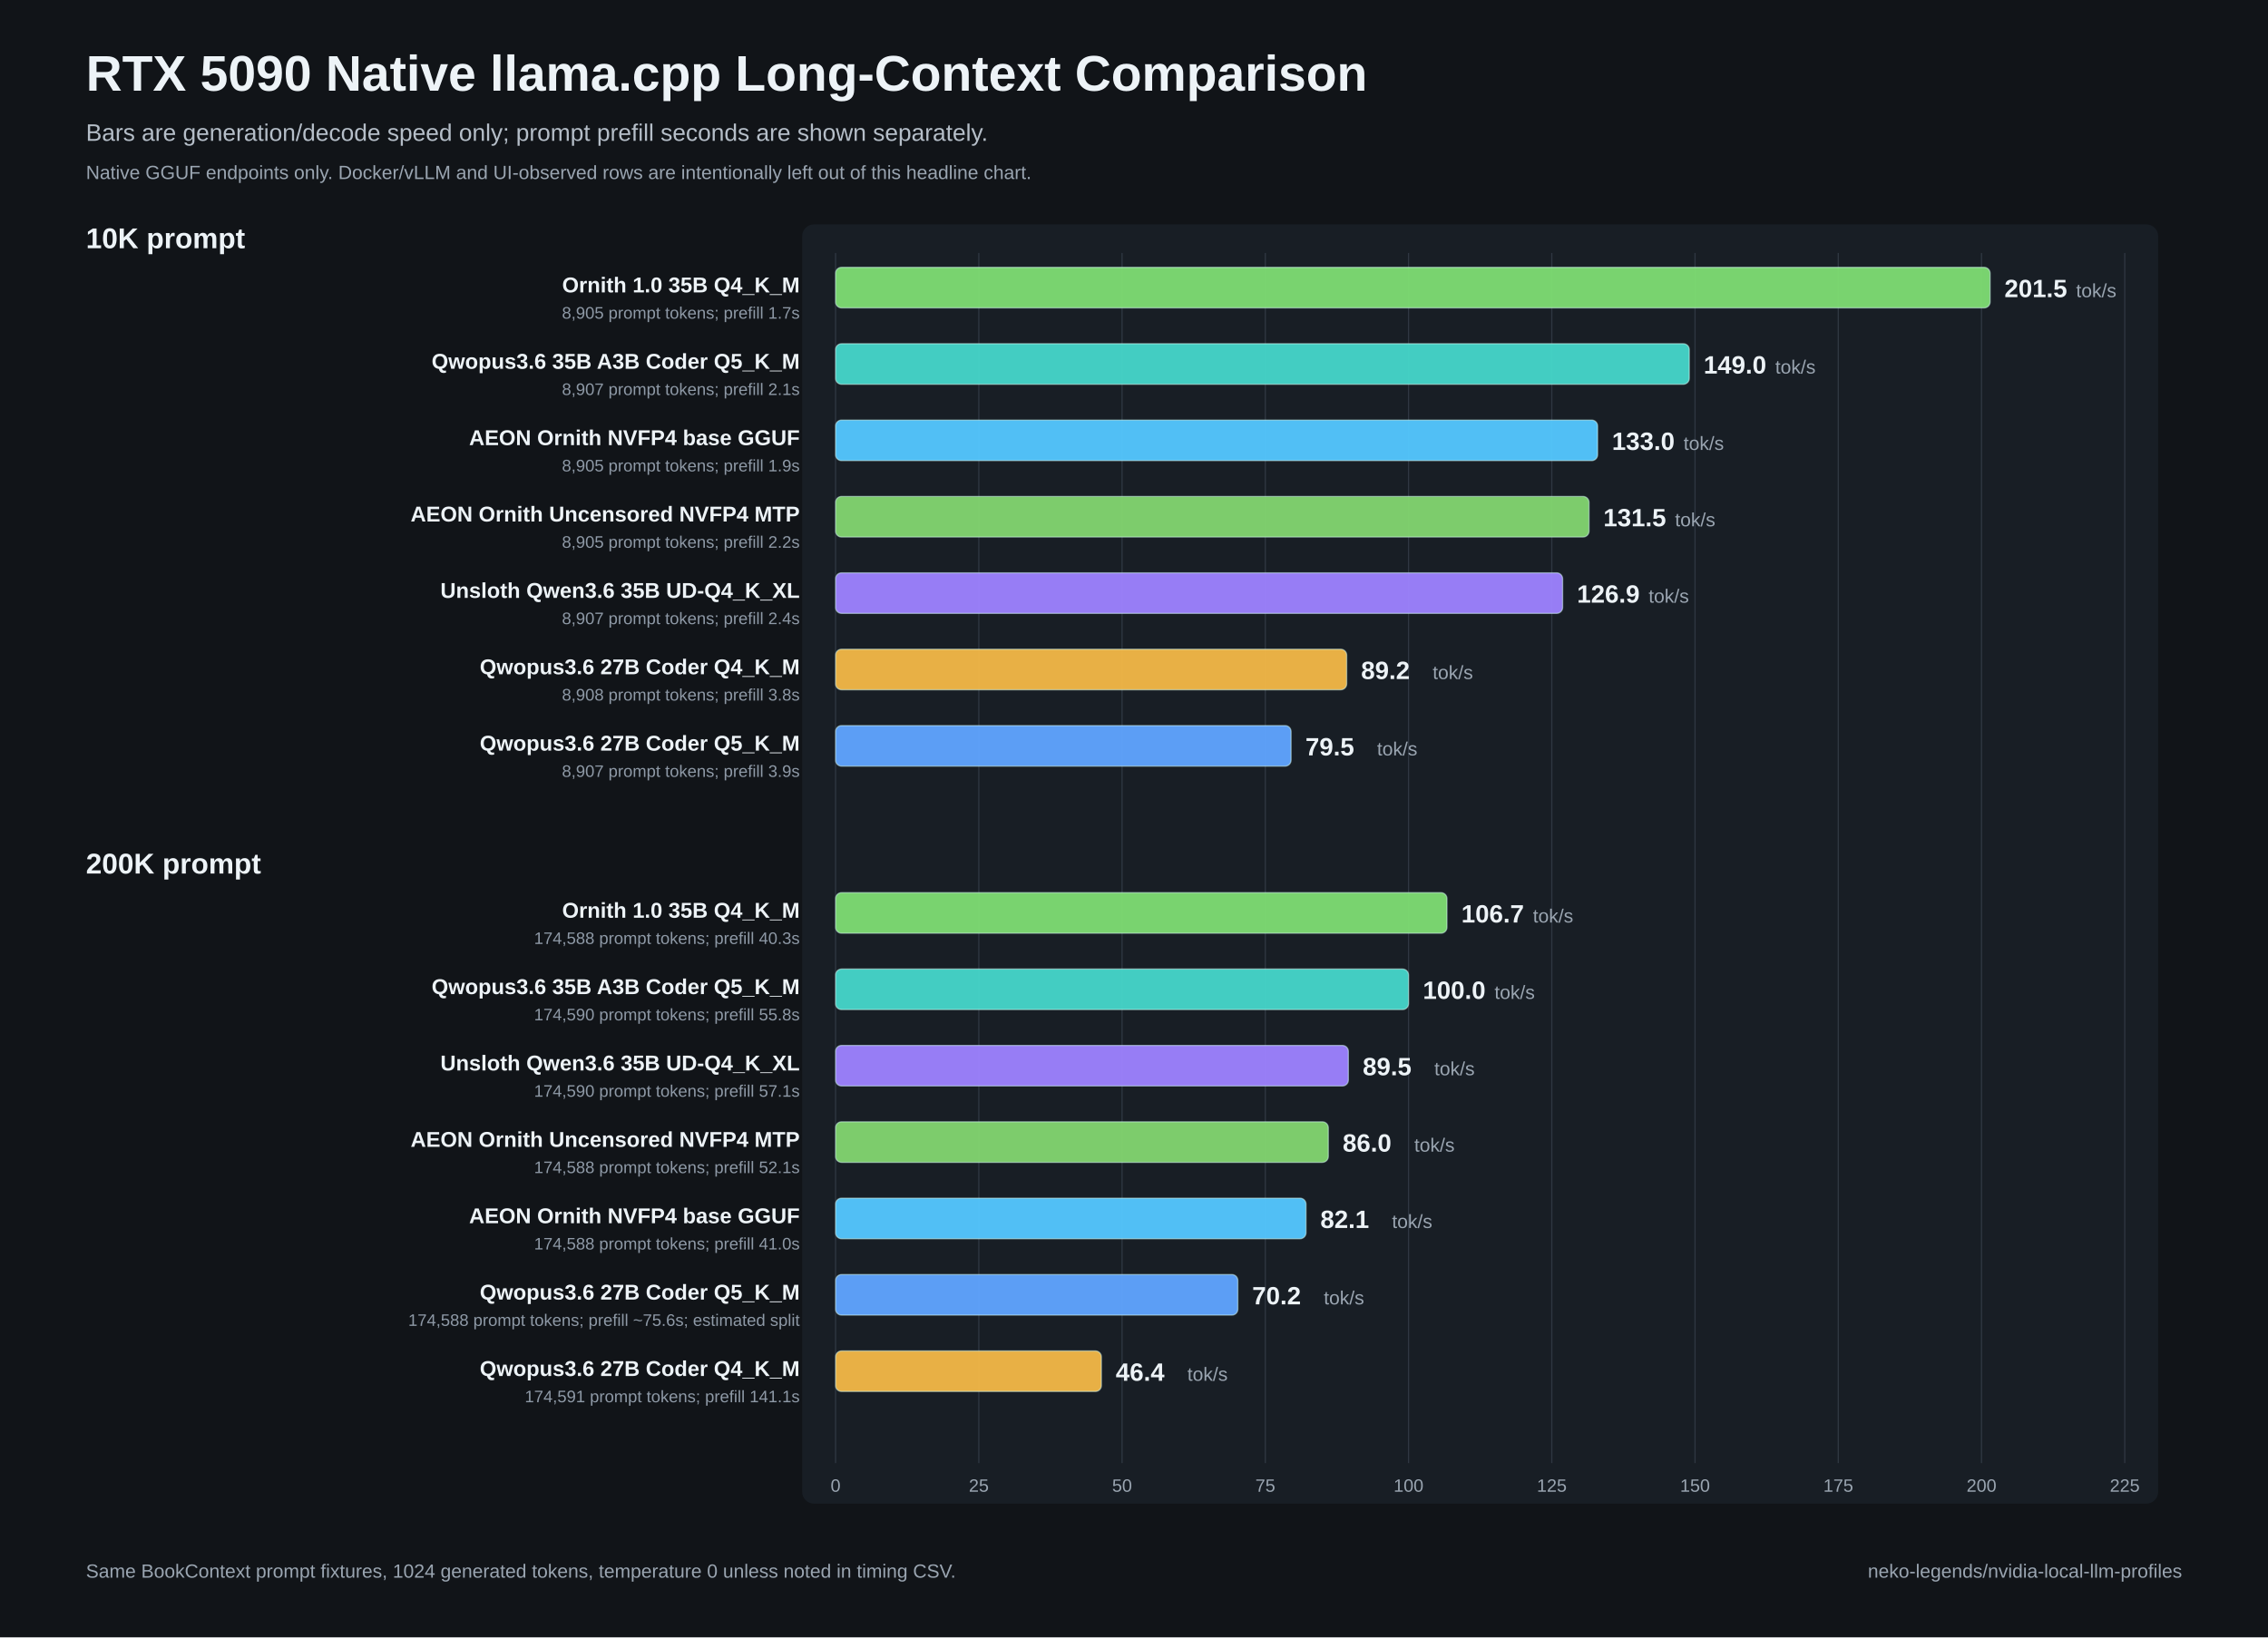
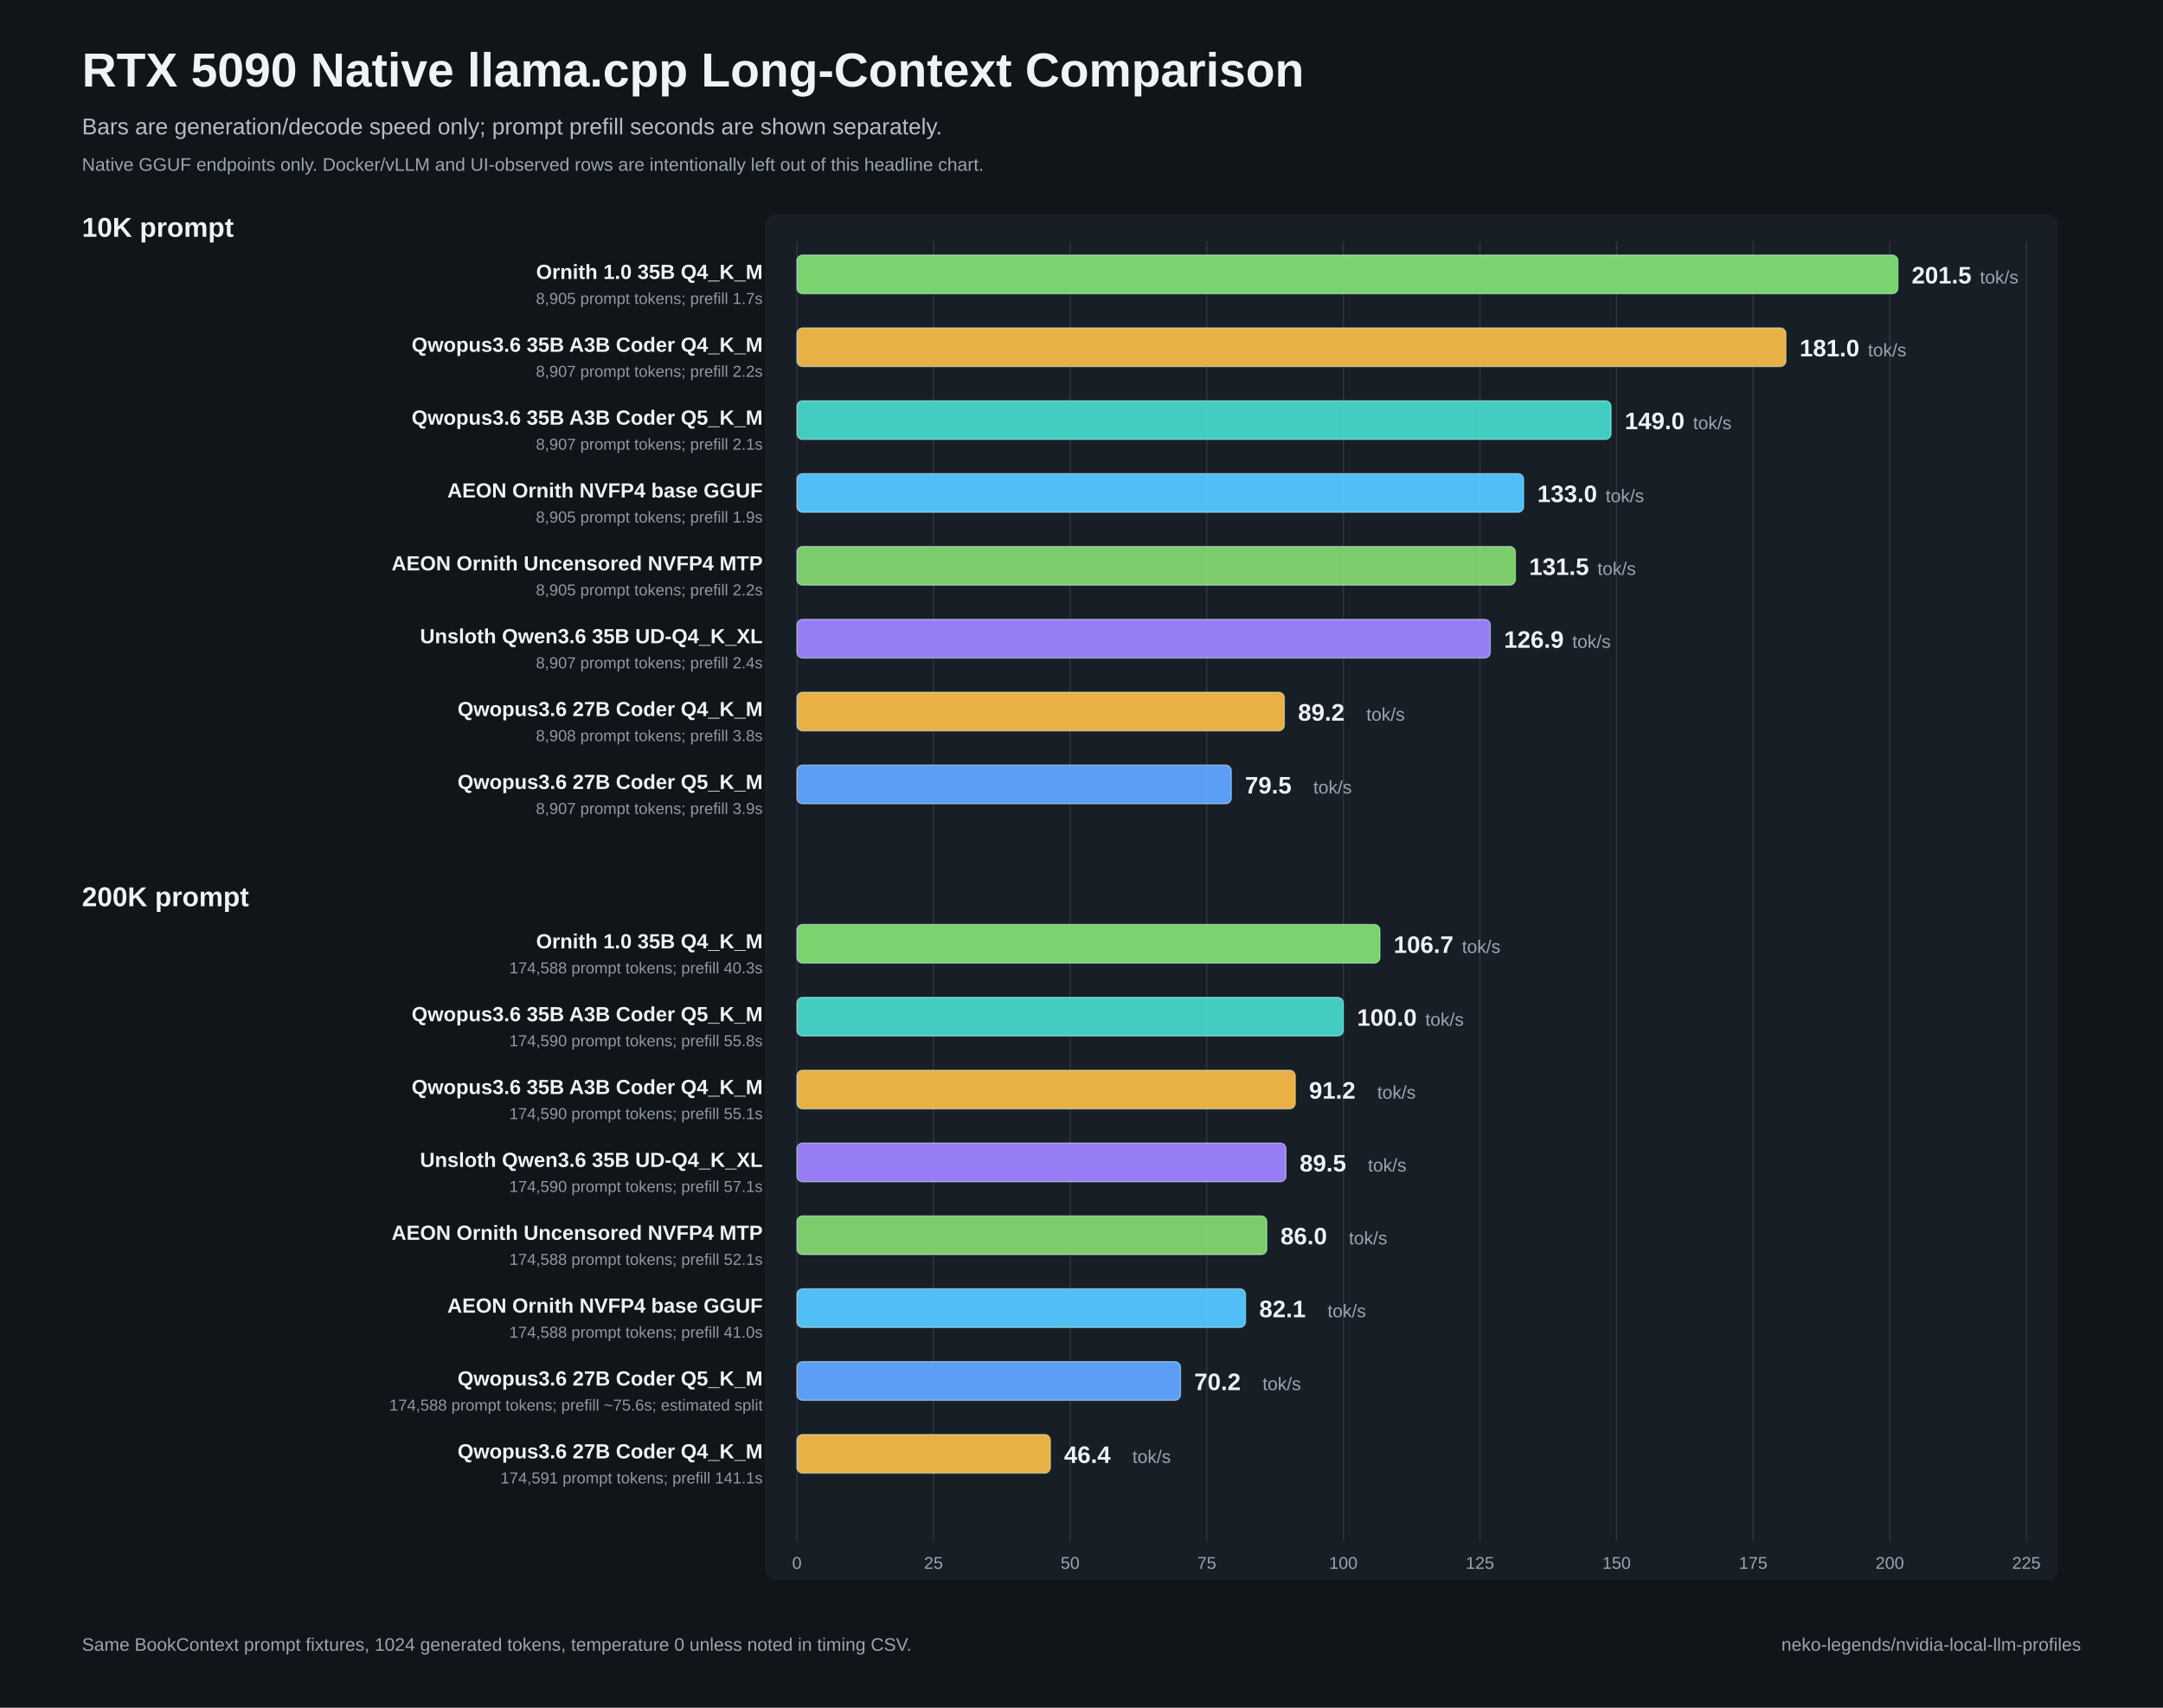
- <svg xmlns="http://www.w3.org/2000/svg" width="1900" height="1372" viewBox="0 0 1900 1372">
+ <svg xmlns="http://www.w3.org/2000/svg" width="1900" height="1500" viewBox="0 0 1900 1500">
  <style>
text{font-family:Segoe UI,Arial,sans-serif;letter-spacing:0}
.title{fill:#edf3f7;font-size:42px;font-weight:750}
.subtitle{fill:#b5bec8;font-size:20px}
.group{fill:#edf3f7;font-size:24px;font-weight:750}
.label{fill:#edf3f7;font-size:18px;font-weight:700}
.detail{fill:#8e99a6;font-size:14px}
.value{fill:#edf3f7;font-size:21px;font-weight:750}
.small{fill:#9aa5b1;font-size:16px}
.axis{fill:#9aa5b1;font-size:15px}
</style>
-   <rect width="1900" height="1372" fill="#111418" />
-   <rect x="672" y="188" width="1136" height="1072" rx="10" fill="#181e25" />
+   <rect width="1900" height="1500" fill="#111418" />
+   <rect x="672" y="188" width="1136" height="1200" rx="10" fill="#181e25" />
  <text x="72.0" y="76.0" class="title">RTX 5090 Native llama.cpp Long-Context Comparison</text>
  <text x="72.0" y="118.0" class="subtitle">Bars are generation/decode speed only; prompt prefill seconds are shown separately.</text>
  <text x="72.0" y="150.0" class="small">Native GGUF endpoints only. Docker/vLLM and UI-observed rows are intentionally left out of this headline chart.</text>
-   <line x1="700.0" y1="212" x2="700.0" y2="1226" stroke="#2f3742" stroke-width="1" />
-   <text x="700.0" y="1250.0" class="axis" text-anchor="middle">0</text>
-   <line x1="820.0" y1="212" x2="820.0" y2="1226" stroke="#2f3742" stroke-width="1" />
-   <text x="820.0" y="1250.0" class="axis" text-anchor="middle">25</text>
-   <line x1="940.0" y1="212" x2="940.0" y2="1226" stroke="#2f3742" stroke-width="1" />
-   <text x="940.0" y="1250.0" class="axis" text-anchor="middle">50</text>
-   <line x1="1060.0" y1="212" x2="1060.0" y2="1226" stroke="#2f3742" stroke-width="1" />
-   <text x="1060.0" y="1250.0" class="axis" text-anchor="middle">75</text>
-   <line x1="1180.0" y1="212" x2="1180.0" y2="1226" stroke="#2f3742" stroke-width="1" />
-   <text x="1180.0" y="1250.0" class="axis" text-anchor="middle">100</text>
-   <line x1="1300.0" y1="212" x2="1300.0" y2="1226" stroke="#2f3742" stroke-width="1" />
-   <text x="1300.0" y="1250.0" class="axis" text-anchor="middle">125</text>
-   <line x1="1420.0" y1="212" x2="1420.0" y2="1226" stroke="#2f3742" stroke-width="1" />
-   <text x="1420.0" y="1250.0" class="axis" text-anchor="middle">150</text>
-   <line x1="1540.0" y1="212" x2="1540.0" y2="1226" stroke="#2f3742" stroke-width="1" />
-   <text x="1540.0" y="1250.0" class="axis" text-anchor="middle">175</text>
-   <line x1="1660.0" y1="212" x2="1660.0" y2="1226" stroke="#2f3742" stroke-width="1" />
-   <text x="1660.0" y="1250.0" class="axis" text-anchor="middle">200</text>
-   <line x1="1780.0" y1="212" x2="1780.0" y2="1226" stroke="#2f3742" stroke-width="1" />
-   <text x="1780.0" y="1250.0" class="axis" text-anchor="middle">225</text>
+   <line x1="700.0" y1="212" x2="700.0" y2="1354" stroke="#2f3742" stroke-width="1" />
+   <text x="700.0" y="1378.0" class="axis" text-anchor="middle">0</text>
+   <line x1="820.0" y1="212" x2="820.0" y2="1354" stroke="#2f3742" stroke-width="1" />
+   <text x="820.0" y="1378.0" class="axis" text-anchor="middle">25</text>
+   <line x1="940.0" y1="212" x2="940.0" y2="1354" stroke="#2f3742" stroke-width="1" />
+   <text x="940.0" y="1378.0" class="axis" text-anchor="middle">50</text>
+   <line x1="1060.0" y1="212" x2="1060.0" y2="1354" stroke="#2f3742" stroke-width="1" />
+   <text x="1060.0" y="1378.0" class="axis" text-anchor="middle">75</text>
+   <line x1="1180.0" y1="212" x2="1180.0" y2="1354" stroke="#2f3742" stroke-width="1" />
+   <text x="1180.0" y="1378.0" class="axis" text-anchor="middle">100</text>
+   <line x1="1300.0" y1="212" x2="1300.0" y2="1354" stroke="#2f3742" stroke-width="1" />
+   <text x="1300.0" y="1378.0" class="axis" text-anchor="middle">125</text>
+   <line x1="1420.0" y1="212" x2="1420.0" y2="1354" stroke="#2f3742" stroke-width="1" />
+   <text x="1420.0" y="1378.0" class="axis" text-anchor="middle">150</text>
+   <line x1="1540.0" y1="212" x2="1540.0" y2="1354" stroke="#2f3742" stroke-width="1" />
+   <text x="1540.0" y="1378.0" class="axis" text-anchor="middle">175</text>
+   <line x1="1660.0" y1="212" x2="1660.0" y2="1354" stroke="#2f3742" stroke-width="1" />
+   <text x="1660.0" y="1378.0" class="axis" text-anchor="middle">200</text>
+   <line x1="1780.0" y1="212" x2="1780.0" y2="1354" stroke="#2f3742" stroke-width="1" />
+   <text x="1780.0" y="1378.0" class="axis" text-anchor="middle">225</text>
  <text x="72.0" y="208.0" class="group">10K prompt</text>
  <text x="670.0" y="245.0" class="label" text-anchor="end">Ornith 1.0 35B Q4_K_M</text>
  <text x="670.0" y="267.0" class="detail" text-anchor="end">8,905 prompt tokens; prefill 1.7s</text>
  <rect x="700" y="224" width="967.2" height="34" rx="5" fill="#7edc72" opacity="0.95" />
  <rect x="700" y="224" width="967.2" height="34" rx="5" fill="none" stroke="#d9fff8" stroke-opacity="0.50" />
  <text x="1679.2" y="249.0" class="value">201.5</text>
  <text x="1739.2" y="249.0" class="small">tok/s</text>
-   <text x="670.0" y="309.0" class="label" text-anchor="end">Qwopus3.6 35B A3B Coder Q5_K_M</text>
-   <text x="670.0" y="331.0" class="detail" text-anchor="end">8,907 prompt tokens; prefill 2.1s</text>
-   <rect x="700" y="288" width="715.2" height="34" rx="5" fill="#45d6c9" opacity="0.95" />
-   <rect x="700" y="288" width="715.2" height="34" rx="5" fill="none" stroke="#d9fff8" stroke-opacity="0.50" />
-   <text x="1427.2" y="313.0" class="value">149.0</text>
-   <text x="1487.2" y="313.0" class="small">tok/s</text>
-   <text x="670.0" y="373.0" class="label" text-anchor="end">AEON Ornith NVFP4 base GGUF</text>
-   <text x="670.0" y="395.0" class="detail" text-anchor="end">8,905 prompt tokens; prefill 1.9s</text>
-   <rect x="700" y="352" width="638.4" height="34" rx="5" fill="#54c7ff" opacity="0.95" />
-   <rect x="700" y="352" width="638.4" height="34" rx="5" fill="none" stroke="#d9fff8" stroke-opacity="0.50" />
-   <text x="1350.4" y="377.0" class="value">133.0</text>
-   <text x="1410.4" y="377.0" class="small">tok/s</text>
-   <text x="670.0" y="437.0" class="label" text-anchor="end">AEON Ornith Uncensored NVFP4 MTP</text>
-   <text x="670.0" y="459.0" class="detail" text-anchor="end">8,905 prompt tokens; prefill 2.2s</text>
-   <rect x="700" y="416" width="631.2" height="34" rx="5" fill="#82d56f" opacity="0.95" />
-   <rect x="700" y="416" width="631.2" height="34" rx="5" fill="none" stroke="#d9fff8" stroke-opacity="0.50" />
-   <text x="1343.2" y="441.0" class="value">131.5</text>
-   <text x="1403.2" y="441.0" class="small">tok/s</text>
-   <text x="670.0" y="501.0" class="label" text-anchor="end">Unsloth Qwen3.6 35B UD-Q4_K_XL</text>
-   <text x="670.0" y="523.0" class="detail" text-anchor="end">8,907 prompt tokens; prefill 2.4s</text>
-   <rect x="700" y="480" width="609.1" height="34" rx="5" fill="#9d82ff" opacity="0.95" />
-   <rect x="700" y="480" width="609.1" height="34" rx="5" fill="none" stroke="#d9fff8" stroke-opacity="0.50" />
-   <text x="1321.1" y="505.0" class="value">126.9</text>
-   <text x="1381.1" y="505.0" class="small">tok/s</text>
-   <text x="670.0" y="565.0" class="label" text-anchor="end">Qwopus3.6 27B Coder Q4_K_M</text>
-   <text x="670.0" y="587.0" class="detail" text-anchor="end">8,908 prompt tokens; prefill 3.8s</text>
-   <rect x="700" y="544" width="428.2" height="34" rx="5" fill="#f2b846" opacity="0.95" />
-   <rect x="700" y="544" width="428.2" height="34" rx="5" fill="none" stroke="#d9fff8" stroke-opacity="0.50" />
-   <text x="1140.2" y="569.0" class="value">89.2</text>
-   <text x="1200.2" y="569.0" class="small">tok/s</text>
-   <text x="670.0" y="629.0" class="label" text-anchor="end">Qwopus3.6 27B Coder Q5_K_M</text>
-   <text x="670.0" y="651.0" class="detail" text-anchor="end">8,907 prompt tokens; prefill 3.9s</text>
-   <rect x="700" y="608" width="381.6" height="34" rx="5" fill="#60a5ff" opacity="0.95" />
-   <rect x="700" y="608" width="381.6" height="34" rx="5" fill="none" stroke="#d9fff8" stroke-opacity="0.50" />
-   <text x="1093.6" y="633.0" class="value">79.5</text>
-   <text x="1153.6" y="633.0" class="small">tok/s</text>
-   <text x="72.0" y="732.0" class="group">200K prompt</text>
-   <text x="670.0" y="769.0" class="label" text-anchor="end">Ornith 1.0 35B Q4_K_M</text>
-   <text x="670.0" y="791.0" class="detail" text-anchor="end">174,588 prompt tokens; prefill 40.3s</text>
-   <rect x="700" y="748" width="512.2" height="34" rx="5" fill="#7edc72" opacity="0.95" />
-   <rect x="700" y="748" width="512.2" height="34" rx="5" fill="none" stroke="#d9fff8" stroke-opacity="0.50" />
-   <text x="1224.2" y="773.0" class="value">106.7</text>
-   <text x="1284.2" y="773.0" class="small">tok/s</text>
-   <text x="670.0" y="833.0" class="label" text-anchor="end">Qwopus3.6 35B A3B Coder Q5_K_M</text>
-   <text x="670.0" y="855.0" class="detail" text-anchor="end">174,590 prompt tokens; prefill 55.8s</text>
-   <rect x="700" y="812" width="480.0" height="34" rx="5" fill="#45d6c9" opacity="0.95" />
-   <rect x="700" y="812" width="480.0" height="34" rx="5" fill="none" stroke="#d9fff8" stroke-opacity="0.50" />
-   <text x="1192.0" y="837.0" class="value">100.0</text>
-   <text x="1252.0" y="837.0" class="small">tok/s</text>
-   <text x="670.0" y="897.0" class="label" text-anchor="end">Unsloth Qwen3.6 35B UD-Q4_K_XL</text>
-   <text x="670.0" y="919.0" class="detail" text-anchor="end">174,590 prompt tokens; prefill 57.1s</text>
-   <rect x="700" y="876" width="429.6" height="34" rx="5" fill="#9d82ff" opacity="0.95" />
-   <rect x="700" y="876" width="429.6" height="34" rx="5" fill="none" stroke="#d9fff8" stroke-opacity="0.50" />
-   <text x="1141.6" y="901.0" class="value">89.5</text>
-   <text x="1201.6" y="901.0" class="small">tok/s</text>
-   <text x="670.0" y="961.0" class="label" text-anchor="end">AEON Ornith Uncensored NVFP4 MTP</text>
-   <text x="670.0" y="983.0" class="detail" text-anchor="end">174,588 prompt tokens; prefill 52.1s</text>
-   <rect x="700" y="940" width="412.8" height="34" rx="5" fill="#82d56f" opacity="0.95" />
-   <rect x="700" y="940" width="412.8" height="34" rx="5" fill="none" stroke="#d9fff8" stroke-opacity="0.50" />
-   <text x="1124.8" y="965.0" class="value">86.0</text>
-   <text x="1184.8" y="965.0" class="small">tok/s</text>
-   <text x="670.0" y="1025.0" class="label" text-anchor="end">AEON Ornith NVFP4 base GGUF</text>
-   <text x="670.0" y="1047.0" class="detail" text-anchor="end">174,588 prompt tokens; prefill 41.0s</text>
-   <rect x="700" y="1004" width="394.1" height="34" rx="5" fill="#54c7ff" opacity="0.95" />
-   <rect x="700" y="1004" width="394.1" height="34" rx="5" fill="none" stroke="#d9fff8" stroke-opacity="0.50" />
-   <text x="1106.1" y="1029.0" class="value">82.1</text>
-   <text x="1166.1" y="1029.0" class="small">tok/s</text>
-   <text x="670.0" y="1089.0" class="label" text-anchor="end">Qwopus3.6 27B Coder Q5_K_M</text>
-   <text x="670.0" y="1111.0" class="detail" text-anchor="end">174,588 prompt tokens; prefill ~75.6s; estimated split</text>
-   <rect x="700" y="1068" width="337.0" height="34" rx="5" fill="#60a5ff" opacity="0.95" />
-   <rect x="700" y="1068" width="337.0" height="34" rx="5" fill="none" stroke="#d9fff8" stroke-opacity="0.50" />
-   <text x="1049.0" y="1093.0" class="value">70.2</text>
-   <text x="1109.0" y="1093.0" class="small">tok/s</text>
-   <text x="670.0" y="1153.0" class="label" text-anchor="end">Qwopus3.6 27B Coder Q4_K_M</text>
-   <text x="670.0" y="1175.0" class="detail" text-anchor="end">174,591 prompt tokens; prefill 141.1s</text>
-   <rect x="700" y="1132" width="222.7" height="34" rx="5" fill="#f2b846" opacity="0.95" />
-   <rect x="700" y="1132" width="222.7" height="34" rx="5" fill="none" stroke="#d9fff8" stroke-opacity="0.50" />
-   <text x="934.7" y="1157.0" class="value">46.4</text>
-   <text x="994.7" y="1157.0" class="small">tok/s</text>
-   <text x="72.0" y="1322.0" class="small">Same BookContext prompt fixtures, 1024 generated tokens, temperature 0 unless noted in timing CSV.</text>
-   <text x="1828.0" y="1322.0" class="small" text-anchor="end">neko-legends/nvidia-local-llm-profiles</text>
+   <text x="670.0" y="309.0" class="label" text-anchor="end">Qwopus3.6 35B A3B Coder Q4_K_M</text>
+   <text x="670.0" y="331.0" class="detail" text-anchor="end">8,907 prompt tokens; prefill 2.2s</text>
+   <rect x="700" y="288" width="868.8" height="34" rx="5" fill="#f2b846" opacity="0.95" />
+   <rect x="700" y="288" width="868.8" height="34" rx="5" fill="none" stroke="#d9fff8" stroke-opacity="0.50" />
+   <text x="1580.8" y="313.0" class="value">181.0</text>
+   <text x="1640.8" y="313.0" class="small">tok/s</text>
+   <text x="670.0" y="373.0" class="label" text-anchor="end">Qwopus3.6 35B A3B Coder Q5_K_M</text>
+   <text x="670.0" y="395.0" class="detail" text-anchor="end">8,907 prompt tokens; prefill 2.1s</text>
+   <rect x="700" y="352" width="715.2" height="34" rx="5" fill="#45d6c9" opacity="0.95" />
+   <rect x="700" y="352" width="715.2" height="34" rx="5" fill="none" stroke="#d9fff8" stroke-opacity="0.50" />
+   <text x="1427.2" y="377.0" class="value">149.0</text>
+   <text x="1487.2" y="377.0" class="small">tok/s</text>
+   <text x="670.0" y="437.0" class="label" text-anchor="end">AEON Ornith NVFP4 base GGUF</text>
+   <text x="670.0" y="459.0" class="detail" text-anchor="end">8,905 prompt tokens; prefill 1.9s</text>
+   <rect x="700" y="416" width="638.4" height="34" rx="5" fill="#54c7ff" opacity="0.95" />
+   <rect x="700" y="416" width="638.4" height="34" rx="5" fill="none" stroke="#d9fff8" stroke-opacity="0.50" />
+   <text x="1350.4" y="441.0" class="value">133.0</text>
+   <text x="1410.4" y="441.0" class="small">tok/s</text>
+   <text x="670.0" y="501.0" class="label" text-anchor="end">AEON Ornith Uncensored NVFP4 MTP</text>
+   <text x="670.0" y="523.0" class="detail" text-anchor="end">8,905 prompt tokens; prefill 2.2s</text>
+   <rect x="700" y="480" width="631.2" height="34" rx="5" fill="#82d56f" opacity="0.95" />
+   <rect x="700" y="480" width="631.2" height="34" rx="5" fill="none" stroke="#d9fff8" stroke-opacity="0.50" />
+   <text x="1343.2" y="505.0" class="value">131.5</text>
+   <text x="1403.2" y="505.0" class="small">tok/s</text>
+   <text x="670.0" y="565.0" class="label" text-anchor="end">Unsloth Qwen3.6 35B UD-Q4_K_XL</text>
+   <text x="670.0" y="587.0" class="detail" text-anchor="end">8,907 prompt tokens; prefill 2.4s</text>
+   <rect x="700" y="544" width="609.1" height="34" rx="5" fill="#9d82ff" opacity="0.95" />
+   <rect x="700" y="544" width="609.1" height="34" rx="5" fill="none" stroke="#d9fff8" stroke-opacity="0.50" />
+   <text x="1321.1" y="569.0" class="value">126.9</text>
+   <text x="1381.1" y="569.0" class="small">tok/s</text>
+   <text x="670.0" y="629.0" class="label" text-anchor="end">Qwopus3.6 27B Coder Q4_K_M</text>
+   <text x="670.0" y="651.0" class="detail" text-anchor="end">8,908 prompt tokens; prefill 3.8s</text>
+   <rect x="700" y="608" width="428.2" height="34" rx="5" fill="#f2b846" opacity="0.95" />
+   <rect x="700" y="608" width="428.2" height="34" rx="5" fill="none" stroke="#d9fff8" stroke-opacity="0.50" />
+   <text x="1140.2" y="633.0" class="value">89.2</text>
+   <text x="1200.2" y="633.0" class="small">tok/s</text>
+   <text x="670.0" y="693.0" class="label" text-anchor="end">Qwopus3.6 27B Coder Q5_K_M</text>
+   <text x="670.0" y="715.0" class="detail" text-anchor="end">8,907 prompt tokens; prefill 3.9s</text>
+   <rect x="700" y="672" width="381.6" height="34" rx="5" fill="#60a5ff" opacity="0.95" />
+   <rect x="700" y="672" width="381.6" height="34" rx="5" fill="none" stroke="#d9fff8" stroke-opacity="0.50" />
+   <text x="1093.6" y="697.0" class="value">79.5</text>
+   <text x="1153.6" y="697.0" class="small">tok/s</text>
+   <text x="72.0" y="796.0" class="group">200K prompt</text>
+   <text x="670.0" y="833.0" class="label" text-anchor="end">Ornith 1.0 35B Q4_K_M</text>
+   <text x="670.0" y="855.0" class="detail" text-anchor="end">174,588 prompt tokens; prefill 40.3s</text>
+   <rect x="700" y="812" width="512.2" height="34" rx="5" fill="#7edc72" opacity="0.95" />
+   <rect x="700" y="812" width="512.2" height="34" rx="5" fill="none" stroke="#d9fff8" stroke-opacity="0.50" />
+   <text x="1224.2" y="837.0" class="value">106.7</text>
+   <text x="1284.2" y="837.0" class="small">tok/s</text>
+   <text x="670.0" y="897.0" class="label" text-anchor="end">Qwopus3.6 35B A3B Coder Q5_K_M</text>
+   <text x="670.0" y="919.0" class="detail" text-anchor="end">174,590 prompt tokens; prefill 55.8s</text>
+   <rect x="700" y="876" width="480.0" height="34" rx="5" fill="#45d6c9" opacity="0.95" />
+   <rect x="700" y="876" width="480.0" height="34" rx="5" fill="none" stroke="#d9fff8" stroke-opacity="0.50" />
+   <text x="1192.0" y="901.0" class="value">100.0</text>
+   <text x="1252.0" y="901.0" class="small">tok/s</text>
+   <text x="670.0" y="961.0" class="label" text-anchor="end">Qwopus3.6 35B A3B Coder Q4_K_M</text>
+   <text x="670.0" y="983.0" class="detail" text-anchor="end">174,590 prompt tokens; prefill 55.1s</text>
+   <rect x="700" y="940" width="437.8" height="34" rx="5" fill="#f2b846" opacity="0.95" />
+   <rect x="700" y="940" width="437.8" height="34" rx="5" fill="none" stroke="#d9fff8" stroke-opacity="0.50" />
+   <text x="1149.8" y="965.0" class="value">91.2</text>
+   <text x="1209.8" y="965.0" class="small">tok/s</text>
+   <text x="670.0" y="1025.0" class="label" text-anchor="end">Unsloth Qwen3.6 35B UD-Q4_K_XL</text>
+   <text x="670.0" y="1047.0" class="detail" text-anchor="end">174,590 prompt tokens; prefill 57.1s</text>
+   <rect x="700" y="1004" width="429.6" height="34" rx="5" fill="#9d82ff" opacity="0.95" />
+   <rect x="700" y="1004" width="429.6" height="34" rx="5" fill="none" stroke="#d9fff8" stroke-opacity="0.50" />
+   <text x="1141.6" y="1029.0" class="value">89.5</text>
+   <text x="1201.6" y="1029.0" class="small">tok/s</text>
+   <text x="670.0" y="1089.0" class="label" text-anchor="end">AEON Ornith Uncensored NVFP4 MTP</text>
+   <text x="670.0" y="1111.0" class="detail" text-anchor="end">174,588 prompt tokens; prefill 52.1s</text>
+   <rect x="700" y="1068" width="412.8" height="34" rx="5" fill="#82d56f" opacity="0.95" />
+   <rect x="700" y="1068" width="412.8" height="34" rx="5" fill="none" stroke="#d9fff8" stroke-opacity="0.50" />
+   <text x="1124.8" y="1093.0" class="value">86.0</text>
+   <text x="1184.8" y="1093.0" class="small">tok/s</text>
+   <text x="670.0" y="1153.0" class="label" text-anchor="end">AEON Ornith NVFP4 base GGUF</text>
+   <text x="670.0" y="1175.0" class="detail" text-anchor="end">174,588 prompt tokens; prefill 41.0s</text>
+   <rect x="700" y="1132" width="394.1" height="34" rx="5" fill="#54c7ff" opacity="0.95" />
+   <rect x="700" y="1132" width="394.1" height="34" rx="5" fill="none" stroke="#d9fff8" stroke-opacity="0.50" />
+   <text x="1106.1" y="1157.0" class="value">82.1</text>
+   <text x="1166.1" y="1157.0" class="small">tok/s</text>
+   <text x="670.0" y="1217.0" class="label" text-anchor="end">Qwopus3.6 27B Coder Q5_K_M</text>
+   <text x="670.0" y="1239.0" class="detail" text-anchor="end">174,588 prompt tokens; prefill ~75.6s; estimated split</text>
+   <rect x="700" y="1196" width="337.0" height="34" rx="5" fill="#60a5ff" opacity="0.95" />
+   <rect x="700" y="1196" width="337.0" height="34" rx="5" fill="none" stroke="#d9fff8" stroke-opacity="0.50" />
+   <text x="1049.0" y="1221.0" class="value">70.2</text>
+   <text x="1109.0" y="1221.0" class="small">tok/s</text>
+   <text x="670.0" y="1281.0" class="label" text-anchor="end">Qwopus3.6 27B Coder Q4_K_M</text>
+   <text x="670.0" y="1303.0" class="detail" text-anchor="end">174,591 prompt tokens; prefill 141.1s</text>
+   <rect x="700" y="1260" width="222.7" height="34" rx="5" fill="#f2b846" opacity="0.95" />
+   <rect x="700" y="1260" width="222.7" height="34" rx="5" fill="none" stroke="#d9fff8" stroke-opacity="0.50" />
+   <text x="934.7" y="1285.0" class="value">46.4</text>
+   <text x="994.7" y="1285.0" class="small">tok/s</text>
+   <text x="72.0" y="1450.0" class="small">Same BookContext prompt fixtures, 1024 generated tokens, temperature 0 unless noted in timing CSV.</text>
+   <text x="1828.0" y="1450.0" class="small" text-anchor="end">neko-legends/nvidia-local-llm-profiles</text>
</svg>
